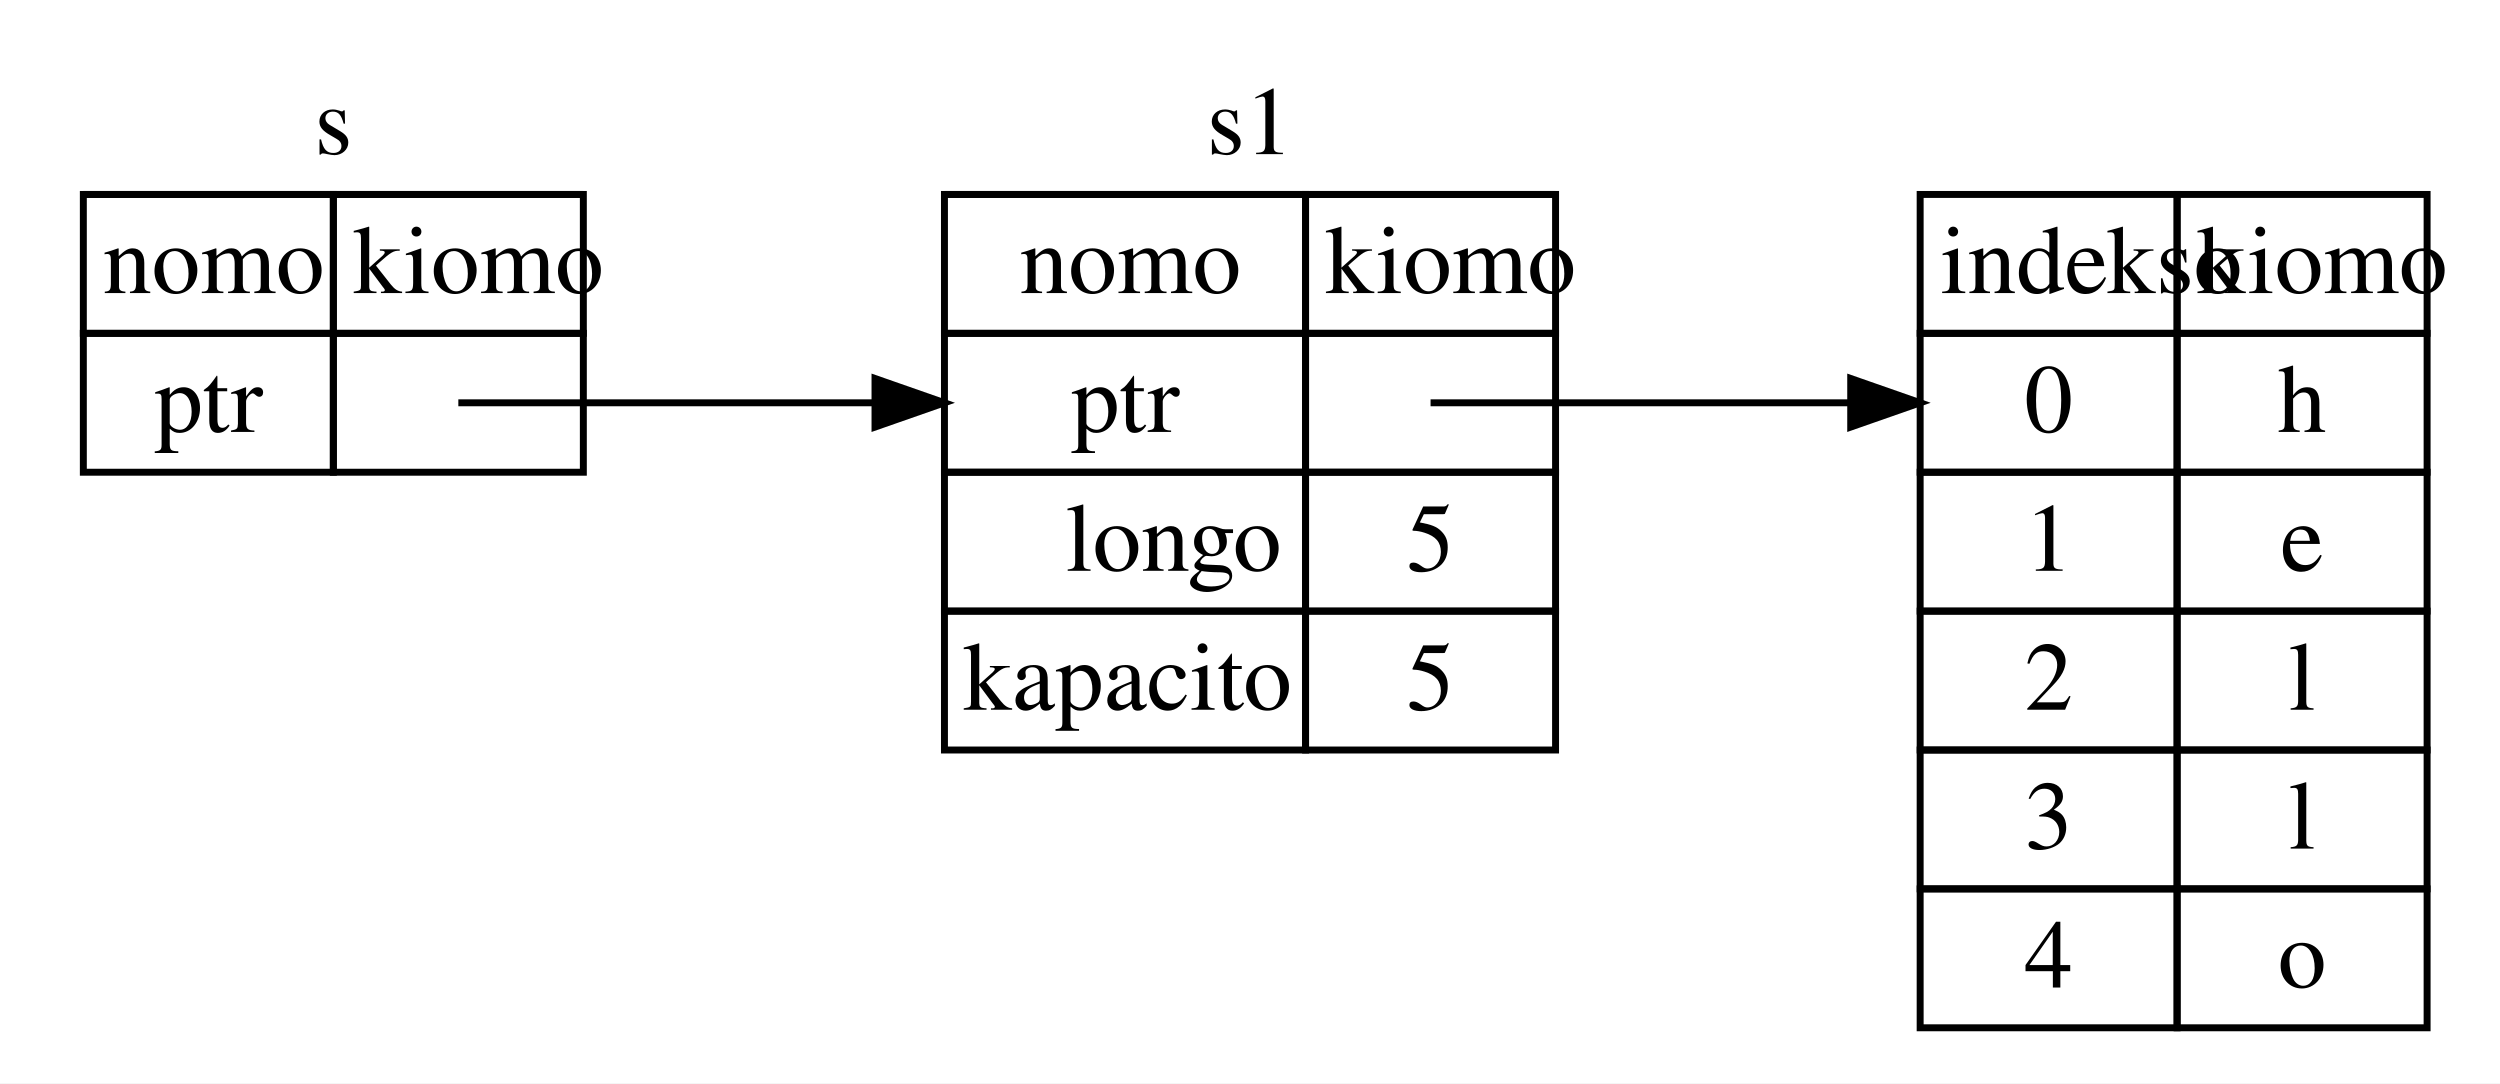
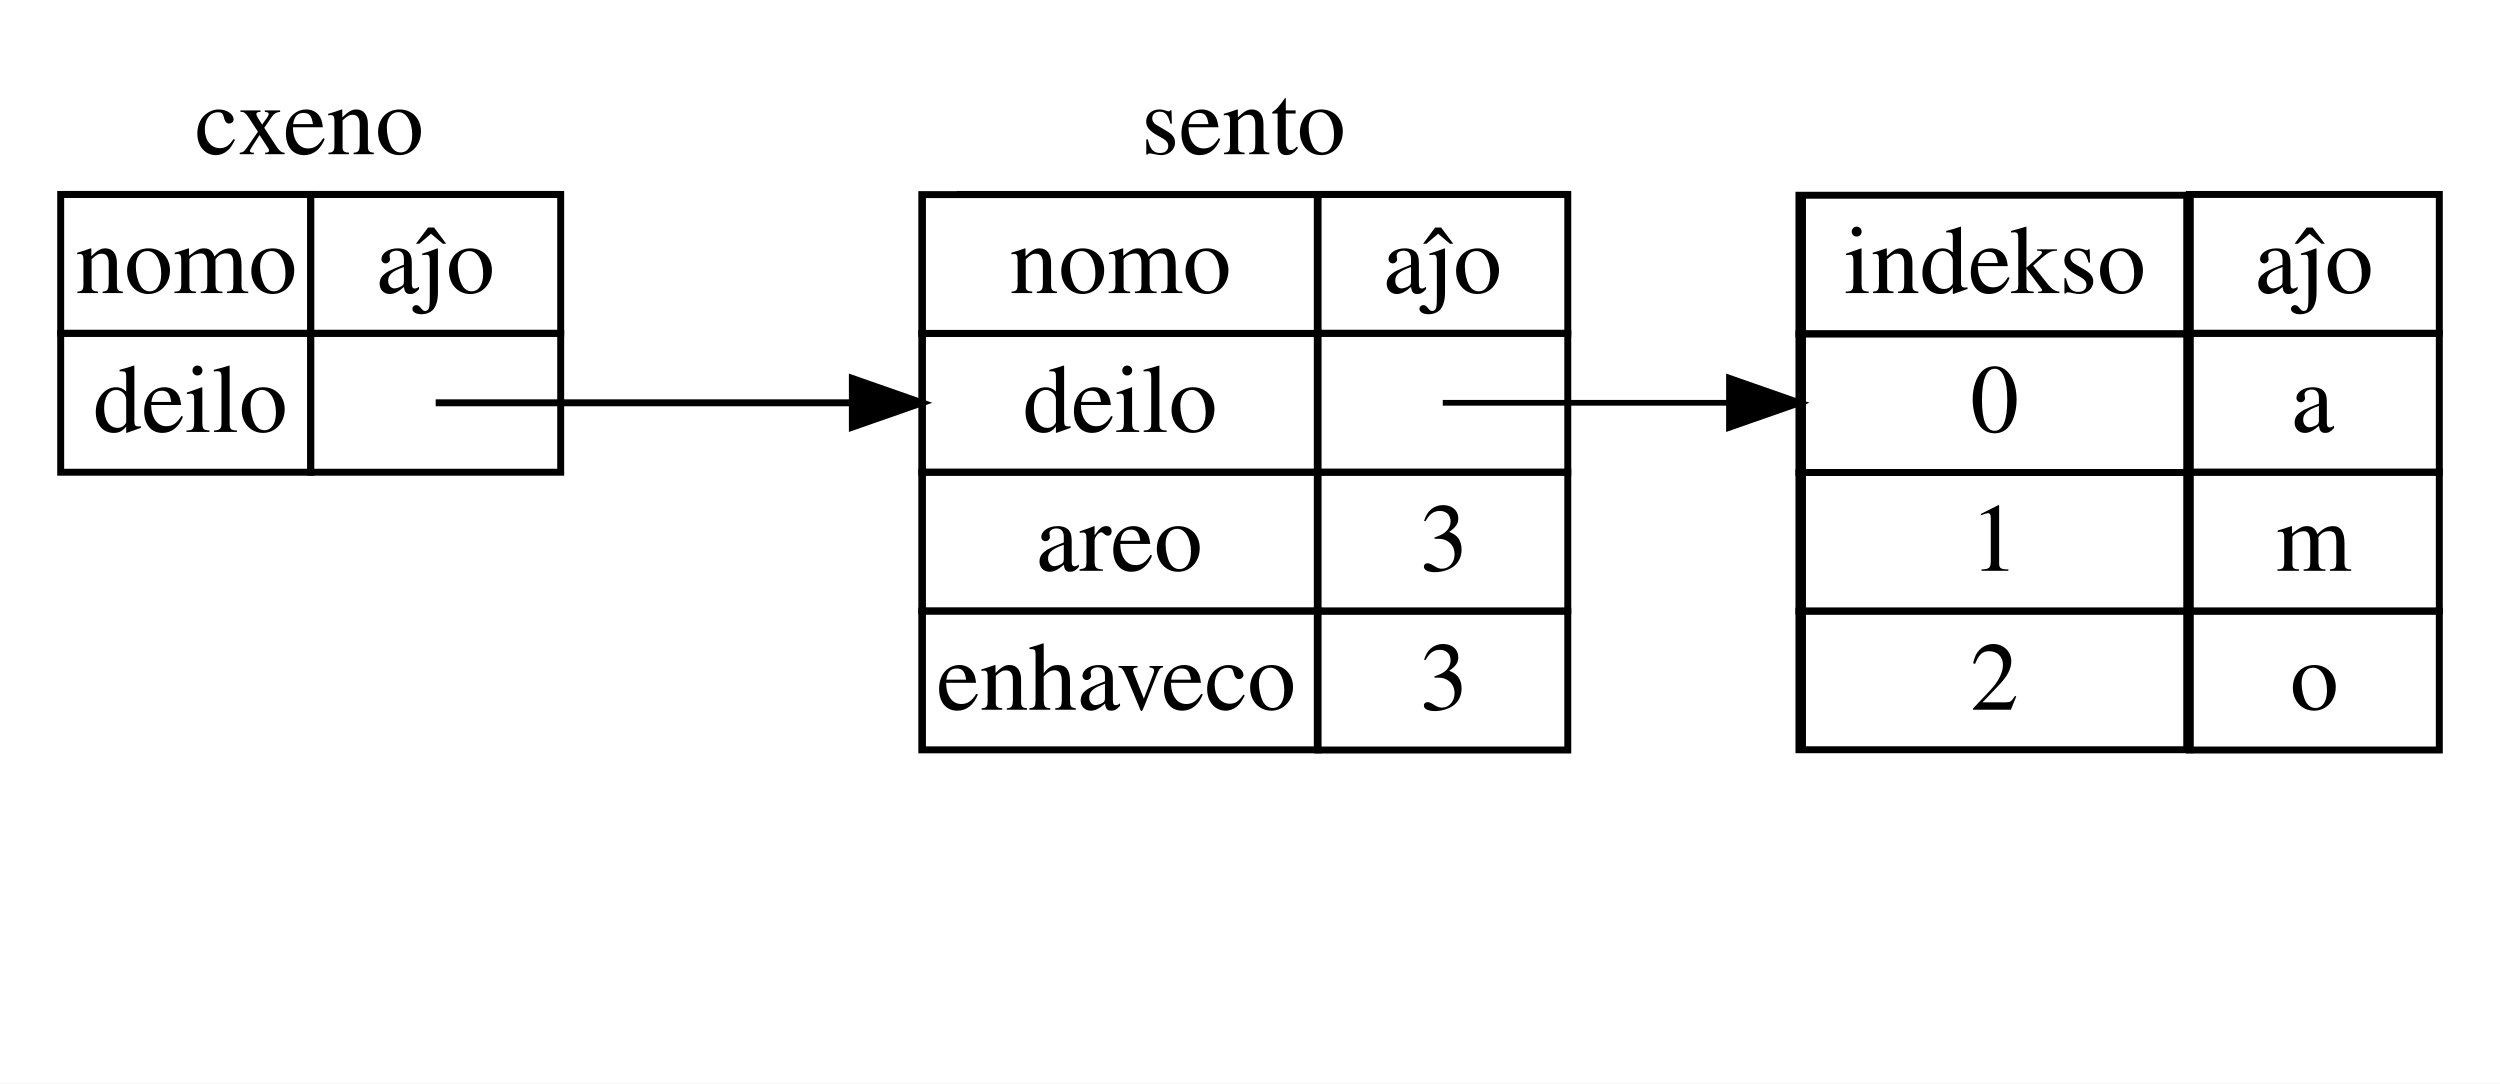
- <svg xmlns="http://www.w3.org/2000/svg" viewBox="0.00 0.00 1500.00 650.00">
-   <g id="graph0" class="graph" transform="scale(4.1667 4.1667) rotate(0) translate(4 152)">
-     <polygon fill="#ffffff" stroke="transparent" points="-4,4 -4,-152 357,-152 357,4 -4,4" />
-     <g id="node1" class="node">
-       <polyline fill="none" stroke="#000000" points="8,-124 80,-124 " />
-       <text text-anchor="start" x="41.276" y="-129.8" font-family="Times,serif" font-size="14.00" fill="#000000">s</text>
-       <polygon fill="none" stroke="#000000" points="8,-104 8,-124 44,-124 44,-104 8,-104" />
-       <text text-anchor="start" x="10.841" y="-109.8" font-family="Times,serif" font-size="14.00" fill="#000000">nomo</text>
-       <polygon fill="none" stroke="#000000" points="44,-104 44,-124 80,-124 80,-104 44,-104" />
-       <text text-anchor="start" x="46.841" y="-109.8" font-family="Times,serif" font-size="14.00" fill="#000000">kiomo</text>
-       <polygon fill="none" stroke="#000000" points="8,-84 8,-104 44,-104 44,-84 8,-84" />
-       <text text-anchor="start" x="18.224" y="-89.8" font-family="Times,serif" font-size="14.00" fill="#000000">ptr</text>
-       <polygon fill="none" stroke="#000000" points="44,-84 44,-104 80,-104 80,-84 44,-84" />
+ <svg xmlns="http://www.w3.org/2000/svg" viewBox="0.00 0.00 1500.00 650.00" version="1.1" id="svg8479">
+   <defs id="defs8483" />
+   <polygon style="fill:#ffffff" id="polygon8353" points="357,-152 357,4 -4,4 -4,-152 " stroke="transparent" transform="matrix(4.1667,0,0,4.1667,16.6668,633.3384)" />
+   <g id="g8740" transform="translate(-13.58743)">
+     <polyline transform="matrix(4.1667,0,0,4.1667,16.6668,633.3384)" style="fill:none;stroke:#000000" id="polyline8357" points="8,-124 80,-124 " />
+     <text style="font-size:58.334px;font-family:Times, serif;text-anchor:start;fill:#000000;stroke-width:4.167" id="text8359" font-size="14.00" y="92.501" x="130.534">cxeno</text>
+     <text style="font-size:58.334px;font-family:Times, serif;text-anchor:start;fill:#000000;stroke-width:4.167" id="text8363" font-size="14.00" y="175.835" x="58.986">nomo</text>
+     <polygon transform="matrix(4.1667,0,0,4.1667,16.6668,633.3384)" style="fill:none;stroke:#000000" id="polygon8361" points="8,-124 44,-124 44,-104 8,-104 " />
+     <polygon transform="matrix(4.1667,0,0,4.1667,16.6668,633.3384)" style="fill:none;stroke:#000000" id="polygon8365" points="80,-104 44,-104 44,-124 80,-124 " />
+     <text style="font-size:58.334px;font-family:Times, serif;text-anchor:start;fill:#000000;stroke-width:4.167" id="text8367" font-size="14.00" y="175.835" x="239.194">aĵo</text>
+     <polygon transform="matrix(4.1667,0,0,4.1667,16.6668,633.3384)" style="fill:none;stroke:#000000" id="polygon8369" points="8,-84 8,-104 44,-104 44,-84 " />
+     <text style="font-size:58.334px;font-family:Times, serif;text-anchor:start;fill:#000000;stroke-width:4.167" id="text8371" font-size="14.00" y="259.169" x="69.472">deilo</text>
+     <polygon transform="matrix(4.1667,0,0,4.1667,16.6668,633.3384)" style="fill:none;stroke:#000000" id="polygon8373" points="44,-104 80,-104 80,-84 44,-84 " />
+     <g transform="matrix(4.1667,0,0,4.1667,16.6668,633.3384)" id="edge2" class="edge">
+       <path d="m 62,-94 c 0,0 31.118,0 59.951,0" id="path8415" style="fill:none;stroke:#000000" />
+       <polygon points="122,-97.5 132,-94 122,-90.5 " id="polygon8417" style="fill:#000000;stroke:#000000" />
    </g>
-     <g id="node2" class="node">
-       <polyline fill="none" stroke="#000000" points="132,-124 220,-124 " />
-       <text text-anchor="start" x="169.776" y="-129.8" font-family="Times,serif" font-size="14.00" fill="#000000">s1</text>
-       <polygon fill="none" stroke="#000000" points="132,-104 132,-124 184,-124 184,-104 132,-104" />
-       <text text-anchor="start" x="142.841" y="-109.8" font-family="Times,serif" font-size="14.00" fill="#000000">nomo</text>
-       <polygon fill="none" stroke="#000000" points="184,-104 184,-124 220,-124 220,-104 184,-104" />
-       <text text-anchor="start" x="186.841" y="-109.8" font-family="Times,serif" font-size="14.00" fill="#000000">kiomo</text>
-       <polygon fill="none" stroke="#000000" points="132,-84 132,-104 184,-104 184,-84 132,-84" />
-       <text text-anchor="start" x="150.224" y="-89.8" font-family="Times,serif" font-size="14.00" fill="#000000">ptr</text>
-       <polygon fill="none" stroke="#000000" points="184,-84 184,-104 220,-104 220,-84 184,-84" />
-       <polygon fill="none" stroke="#000000" points="132,-64 132,-84 184,-84 184,-64 132,-64" />
-       <text text-anchor="start" x="149.448" y="-69.8" font-family="Times,serif" font-size="14.00" fill="#000000">longo</text>
-       <polygon fill="none" stroke="#000000" points="184,-64 184,-84 220,-84 220,-64 184,-64" />
-       <text text-anchor="start" x="198.5" y="-69.8" font-family="Times,serif" font-size="14.00" fill="#000000">5</text>
-       <polygon fill="none" stroke="#000000" points="132,-44 132,-64 184,-64 184,-44 132,-44" />
-       <text text-anchor="start" x="134.683" y="-49.8" font-family="Times,serif" font-size="14.00" fill="#000000">kapacito</text>
-       <polygon fill="none" stroke="#000000" points="184,-44 184,-64 220,-64 220,-44 184,-44" />
-       <text text-anchor="start" x="198.5" y="-49.8" font-family="Times,serif" font-size="14.00" fill="#000000">5</text>
-     </g>
-     <g id="edge2" class="edge">
-       <path fill="none" stroke="#000000" d="M62,-94C62,-94 93.118,-94 121.951,-94" />
-       <polygon fill="#000000" stroke="#000000" points="122,-97.5 132,-94 122,-90.5 122,-97.5" />
-     </g>
-     <g id="node3" class="node">
-       <polygon fill="none" stroke="#000000" points="272.5,-104 272.5,-124 309.5,-124 309.5,-104 272.5,-104" />
-       <text text-anchor="start" x="275.448" y="-109.8" font-family="Times,serif" font-size="14.00" fill="#000000">indekso</text>
-       <polygon fill="none" stroke="#000000" points="309.5,-104 309.5,-124 345.5,-124 345.5,-104 309.5,-104" />
-       <text text-anchor="start" x="312.341" y="-109.8" font-family="Times,serif" font-size="14.00" fill="#000000">kiomo</text>
-       <polygon fill="none" stroke="#000000" points="272.5,-84 272.5,-104 309.5,-104 309.5,-84 272.5,-84" />
-       <text text-anchor="start" x="287.5" y="-89.8" font-family="Times,serif" font-size="14.00" fill="#000000">0</text>
-       <polygon fill="none" stroke="#000000" points="309.5,-84 309.5,-104 345.5,-104 345.5,-84 309.5,-84" />
-       <text text-anchor="start" x="324" y="-89.8" font-family="Times,serif" font-size="14.00" fill="#000000">h</text>
-       <polygon fill="none" stroke="#000000" points="272.5,-64 272.5,-84 309.5,-84 309.5,-64 272.5,-64" />
-       <text text-anchor="start" x="287.5" y="-69.8" font-family="Times,serif" font-size="14.00" fill="#000000">1</text>
-       <polygon fill="none" stroke="#000000" points="309.5,-64 309.5,-84 345.5,-84 345.5,-64 309.5,-64" />
-       <text text-anchor="start" x="324.393" y="-69.8" font-family="Times,serif" font-size="14.00" fill="#000000">e</text>
-       <polygon fill="none" stroke="#000000" points="272.5,-44 272.5,-64 309.5,-64 309.5,-44 272.5,-44" />
-       <text text-anchor="start" x="287.5" y="-49.8" font-family="Times,serif" font-size="14.00" fill="#000000">2</text>
-       <polygon fill="none" stroke="#000000" points="309.5,-44 309.5,-64 345.5,-64 345.5,-44 309.5,-44" />
-       <text text-anchor="start" x="325.555" y="-49.8" font-family="Times,serif" font-size="14.00" fill="#000000">l</text>
-       <polygon fill="none" stroke="#000000" points="272.5,-24 272.5,-44 309.5,-44 309.5,-24 272.5,-24" />
-       <text text-anchor="start" x="287.5" y="-29.8" font-family="Times,serif" font-size="14.00" fill="#000000">3</text>
-       <polygon fill="none" stroke="#000000" points="309.5,-24 309.5,-44 345.5,-44 345.5,-24 309.5,-24" />
-       <text text-anchor="start" x="325.555" y="-29.8" font-family="Times,serif" font-size="14.00" fill="#000000">l</text>
-       <polygon fill="none" stroke="#000000" points="272.5,-4 272.5,-24 309.5,-24 309.5,-4 272.5,-4" />
-       <text text-anchor="start" x="287.5" y="-9.8" font-family="Times,serif" font-size="14.00" fill="#000000">4</text>
-       <polygon fill="none" stroke="#000000" points="309.5,-4 309.5,-24 345.5,-24 345.5,-4 309.5,-4" />
-       <text text-anchor="start" x="324" y="-9.8" font-family="Times,serif" font-size="14.00" fill="#000000">o</text>
-     </g>
-     <g id="edge1" class="edge">
-       <path fill="none" stroke="#000000" d="M202,-94C202,-94 233.341,-94 262.38,-94" />
-       <polygon fill="#000000" stroke="#000000" points="262.5,-97.5 272.5,-94 262.5,-90.5 262.5,-97.5" />
+     <g transform="translate(521.9228,3.2268188e-6)" id="g4904">
+       <polyline points="8,-124 96,-124 " id="polyline162" style="fill:none;stroke:#000000" transform="matrix(4.1667,0,0,4.1667,32.32758,633.3384)" />
+       <text x="176.403" y="92.501" font-size="14.00" id="text164" style="font-size:58.334px;font-family:Times, serif;text-anchor:start;fill:#000000;stroke-width:4.167">sento</text>
+       <text x="97.575" y="175.835" font-size="14.00" id="text168" style="font-size:58.334px;font-family:Times, serif;text-anchor:start;fill:#000000;stroke-width:4.167">nomo</text>
+       <g id="g4029" transform="translate(15.66079)">
+         <polygon transform="matrix(4.563206,0,0,4.164294,-7.219816,633.1363)" style="fill:none;stroke:#000000" id="polygon166" points="60,-104 8,-104 8,-124 60,-124 " />
+         <polygon transform="matrix(4.1667,0,0,4.1667,16.6668,633.3384)" style="fill:none;stroke:#000000" id="polygon170" points="96,-124 96,-104 60,-104 60,-124 " />
+       </g>
+       <text x="321.522" y="175.835" font-size="14.00" id="text172" style="font-size:58.334px;font-family:Times, serif;text-anchor:start;fill:#000000;stroke-width:4.167">aĵo</text>
+       <polygon points="60,-84 8,-84 8,-104 60,-104 " id="polygon174" style="fill:none;stroke:#000000" transform="matrix(4.563206,0,0,4.164294,8.440969,633.1363)" />
+       <text x="105.401" y="259.169" font-size="14.00" id="text176" style="font-size:58.334px;font-family:Times, serif;text-anchor:start;fill:#000000;stroke-width:4.167">deilo</text>
+       <polygon points="96,-104 96,-84 60,-84 60,-104 " id="polygon178" style="fill:none;stroke:#000000" transform="matrix(4.1667,0,0,4.1667,32.32758,633.3384)" />
+       <polygon points="60,-64 8,-64 8,-84 60,-84 " id="polygon180" style="fill:none;stroke:#000000" transform="matrix(4.563206,0,0,4.164294,8.440969,633.1363)" />
+       <text x="113.198" y="342.503" font-size="14.00" id="text182" style="font-size:58.334px;font-family:Times, serif;text-anchor:start;fill:#000000;stroke-width:4.167">areo</text>
+       <polygon points="96,-84 96,-64 60,-64 60,-84 " id="polygon184" style="fill:none;stroke:#000000" transform="matrix(4.1667,0,0,4.1667,32.32758,633.3384)" />
+       <text x="343.476" y="342.503" font-size="14.00" id="text186" style="font-size:58.334px;font-family:Times, serif;text-anchor:start;fill:#000000;stroke-width:4.167">3</text>
+       <polygon points="8,-64 60,-64 60,-44 8,-44 " id="polygon188" style="fill:none;stroke:#000000" transform="matrix(4.563206,0,0,4.164294,8.440969,633.1363)" />
+       <text x="53.676" y="425.837" font-size="14.00" id="text190" style="font-size:58.334px;font-family:Times, serif;text-anchor:start;fill:#000000;stroke-width:4.167">enhaveco</text>
+       <polygon points="96,-64 96,-44 60,-44 60,-64 " id="polygon192" style="fill:none;stroke:#000000" transform="matrix(4.1667,0,0,4.1667,32.32758,633.3384)" />
+       <text x="343.476" y="425.837" font-size="14.00" id="text194" style="font-size:58.334px;font-family:Times, serif;text-anchor:start;fill:#000000;stroke-width:4.167">3</text>
+       <polygon points="185.5,-104 148.5,-104 148.5,-124 185.5,-124 " id="polygon199" style="fill:none;stroke:#000000" transform="matrix(6.28865,0,0,4.158806,-361.7677,632.8332)" />
+       <text x="598.154" y="175.835" font-size="14.00" id="text201" style="font-size:58.334px;font-family:Times, serif;text-anchor:start;fill:#000000;stroke-width:4.167">indekso</text>
+       <polygon points="221.5,-124 221.5,-104 185.5,-104 185.5,-124 " id="polygon203" style="fill:none;stroke:#000000" transform="matrix(4.1667,0,0,4.1667,32.32758,633.3384)" />
+       <text x="844.443" y="175.835" font-size="14.00" id="text205" style="font-size:58.334px;font-family:Times, serif;text-anchor:start;fill:#000000;stroke-width:4.167">aĵo</text>
+       <polygon points="185.5,-84 148.5,-84 148.5,-104 185.5,-104 " id="polygon207" style="fill:none;stroke:#000000" transform="matrix(6.28865,0,0,4.158806,-361.7677,632.8332)" />
+       <text x="673.853" y="259.169" font-size="14.00" id="text209" style="font-size:58.334px;font-family:Times, serif;text-anchor:start;fill:#000000;stroke-width:4.167">0</text>
+       <polygon points="221.5,-104 221.5,-84 185.5,-84 185.5,-104 " id="polygon211" style="fill:none;stroke:#000000" transform="matrix(4.1667,0,0,4.1667,32.32758,633.3384)" />
+       <text x="866.28" y="259.169" font-size="14.00" id="text213" style="font-size:58.334px;font-family:Times, serif;text-anchor:start;fill:#000000;stroke-width:4.167">a</text>
+       <polygon points="185.5,-64 148.5,-64 148.5,-84 185.5,-84 " id="polygon215" style="fill:none;stroke:#000000" transform="matrix(6.28865,0,0,4.158806,-361.7677,632.8332)" />
+       <text x="673.707" y="342.503" font-size="14.00" id="text217" style="font-size:58.334px;font-family:Times, serif;text-anchor:start;fill:#000000;stroke-width:4.167">1</text>
+       <polygon points="221.5,-84 221.5,-64 185.5,-64 185.5,-84 " id="polygon219" style="fill:none;stroke:#000000" transform="matrix(4.1667,0,0,4.1667,32.32758,633.3384)" />
+       <text x="857.18" y="342.503" font-size="14.00" id="text221" style="font-size:58.334px;font-family:Times, serif;text-anchor:start;fill:#000000;stroke-width:4.167">m</text>
+       <polygon points="185.5,-44 148.5,-44 148.5,-64 185.5,-64 " id="polygon223" style="fill:none;stroke:#000000" transform="matrix(6.28865,0,0,4.158806,-361.7677,632.8332)" />
+       <text x="673.707" y="425.837" font-size="14.00" id="text225" style="font-size:58.334px;font-family:Times, serif;text-anchor:start;fill:#000000;stroke-width:4.167">2</text>
+       <polygon points="221.5,-64 221.5,-44 185.5,-44 185.5,-64 " id="polygon227" style="fill:none;stroke:#000000" transform="matrix(4.1667,0,0,4.1667,32.32758,633.3384)" />
+       <text x="865.697" y="425.837" font-size="14.00" id="text229" style="font-size:58.334px;font-family:Times, serif;text-anchor:start;fill:#000000;stroke-width:4.167">o</text>
+       <path d="m 357.33,241.669 c 0,0 89.343,0 172.125,0" id="path250" style="fill:none;stroke:#000000;stroke-width:3.446" />
+       <polygon points="148.5,-94 138.5,-90.5 138.5,-97.5 " id="polygon252" style="fill:#000000;stroke:#000000" transform="matrix(4.1667,0,0,4.1667,-47.67242,633.3384)" />
    </g>
  </g>
</svg>
